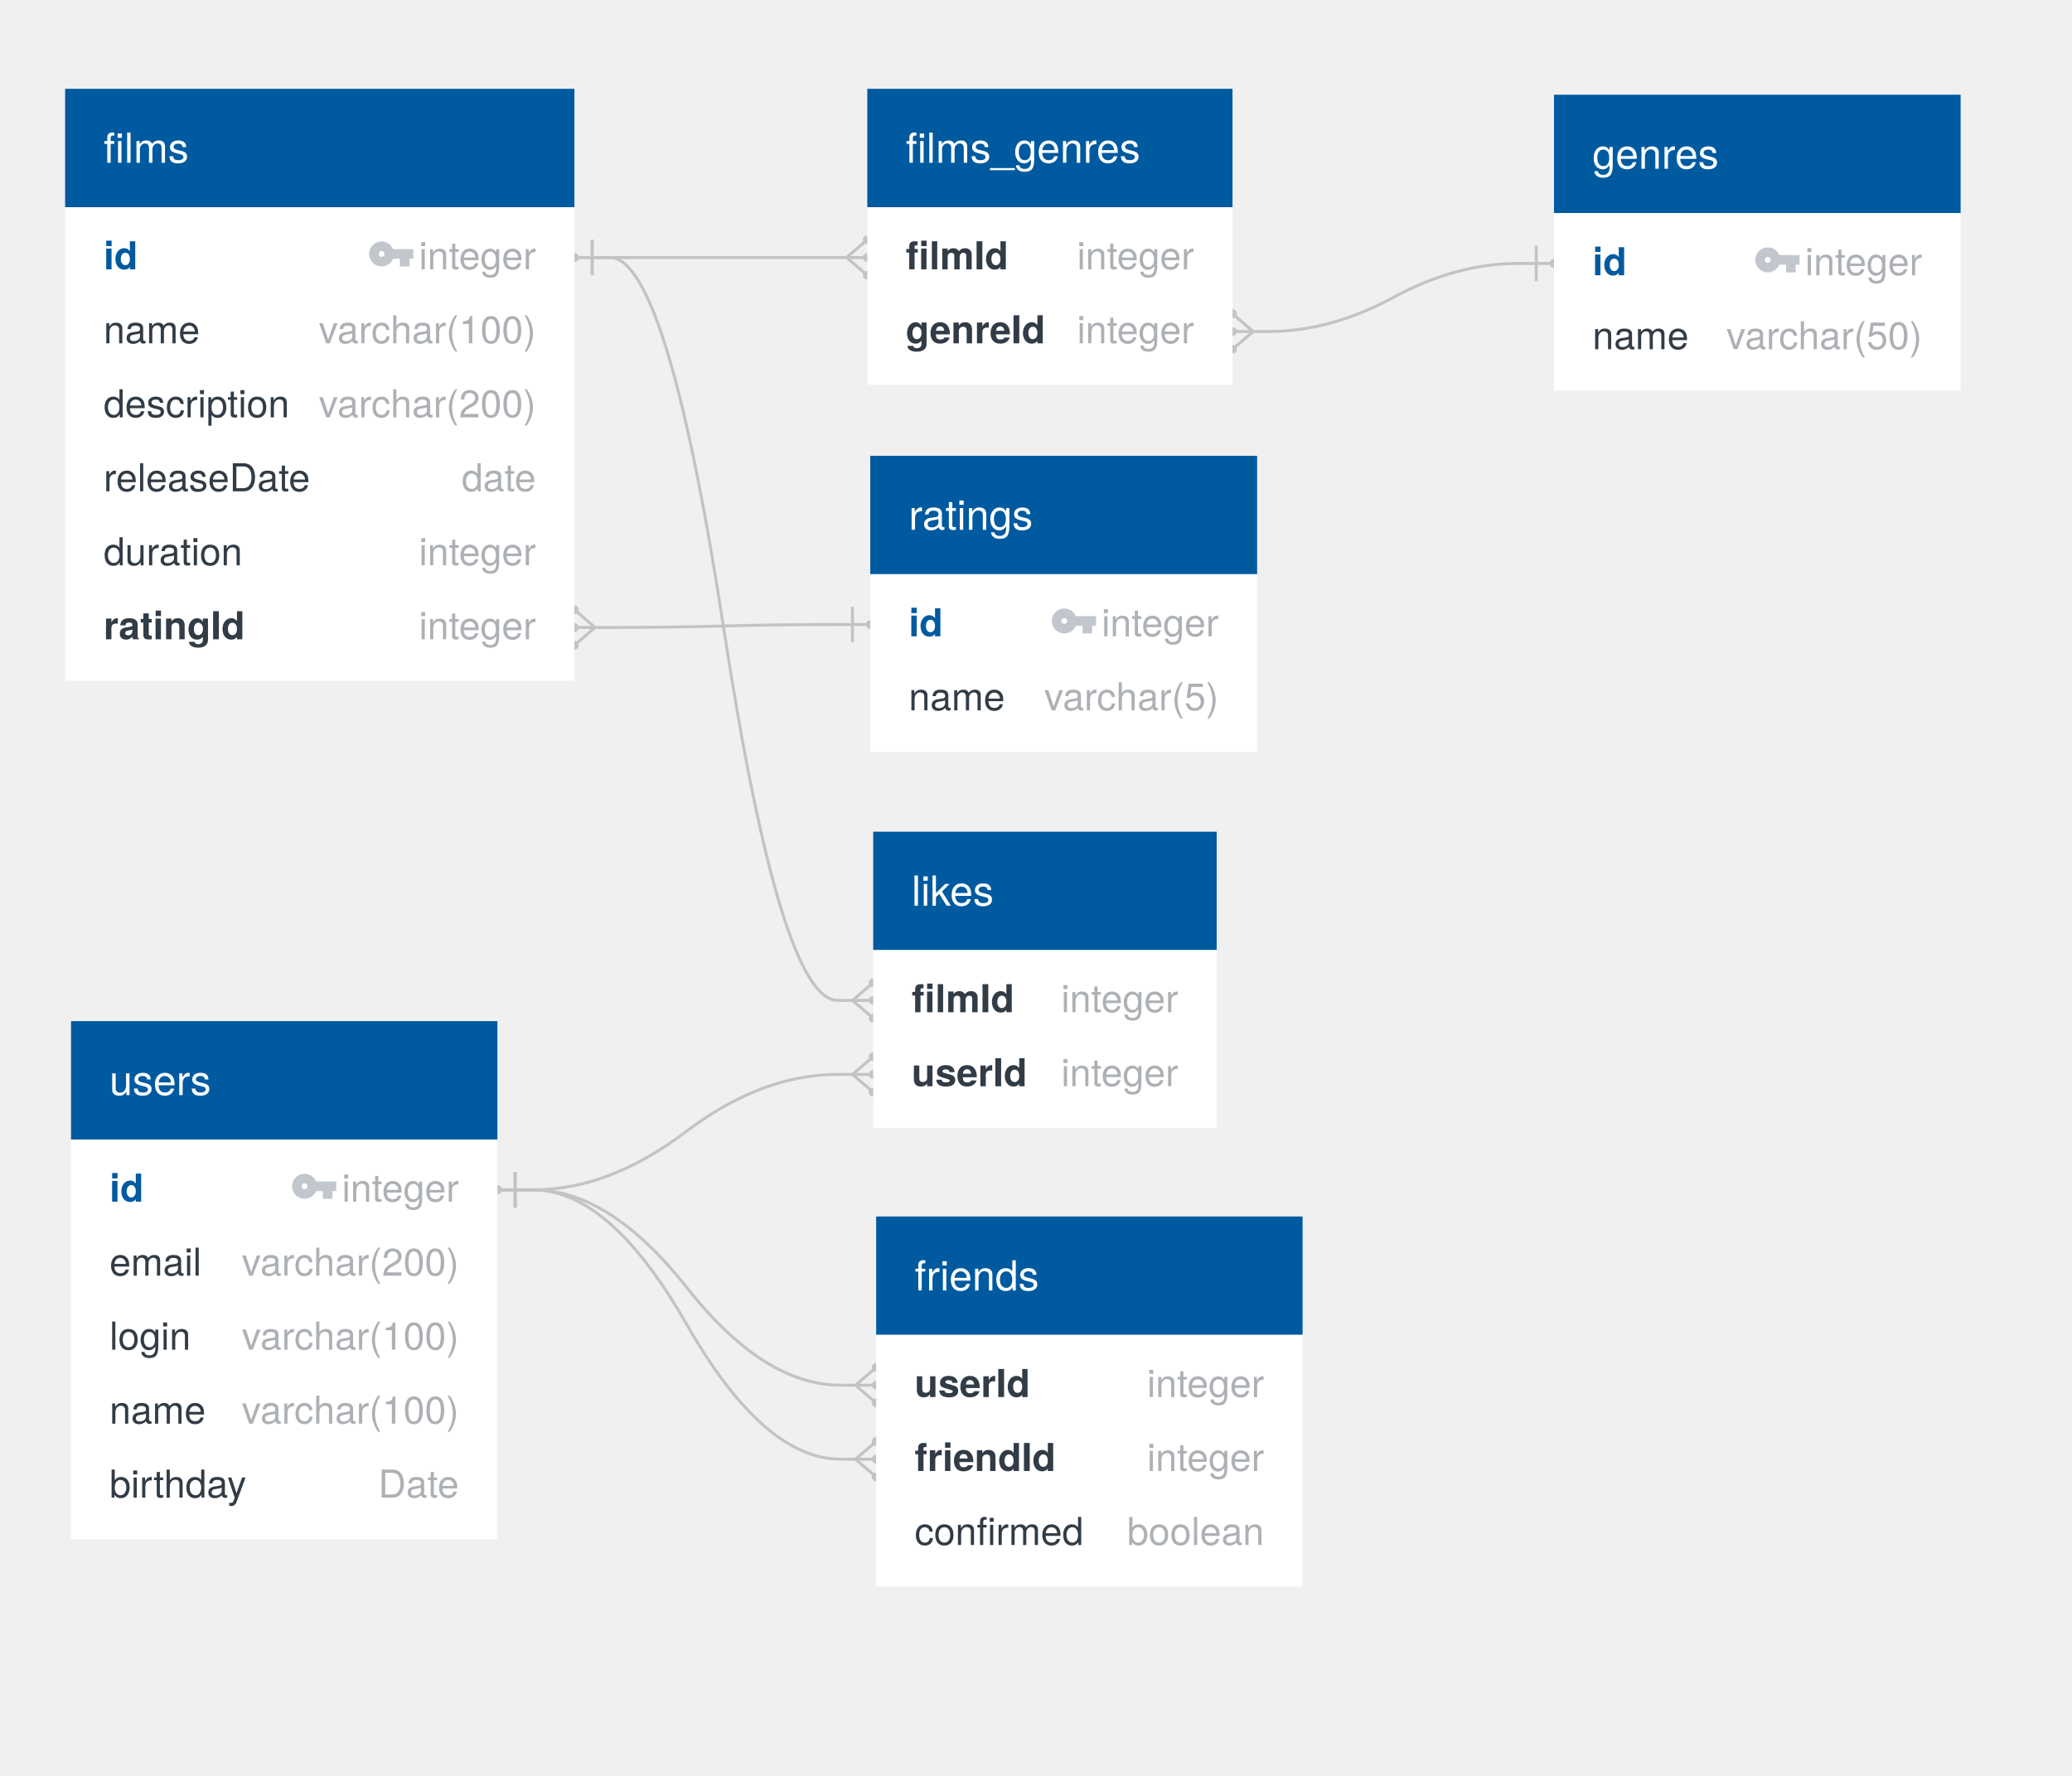
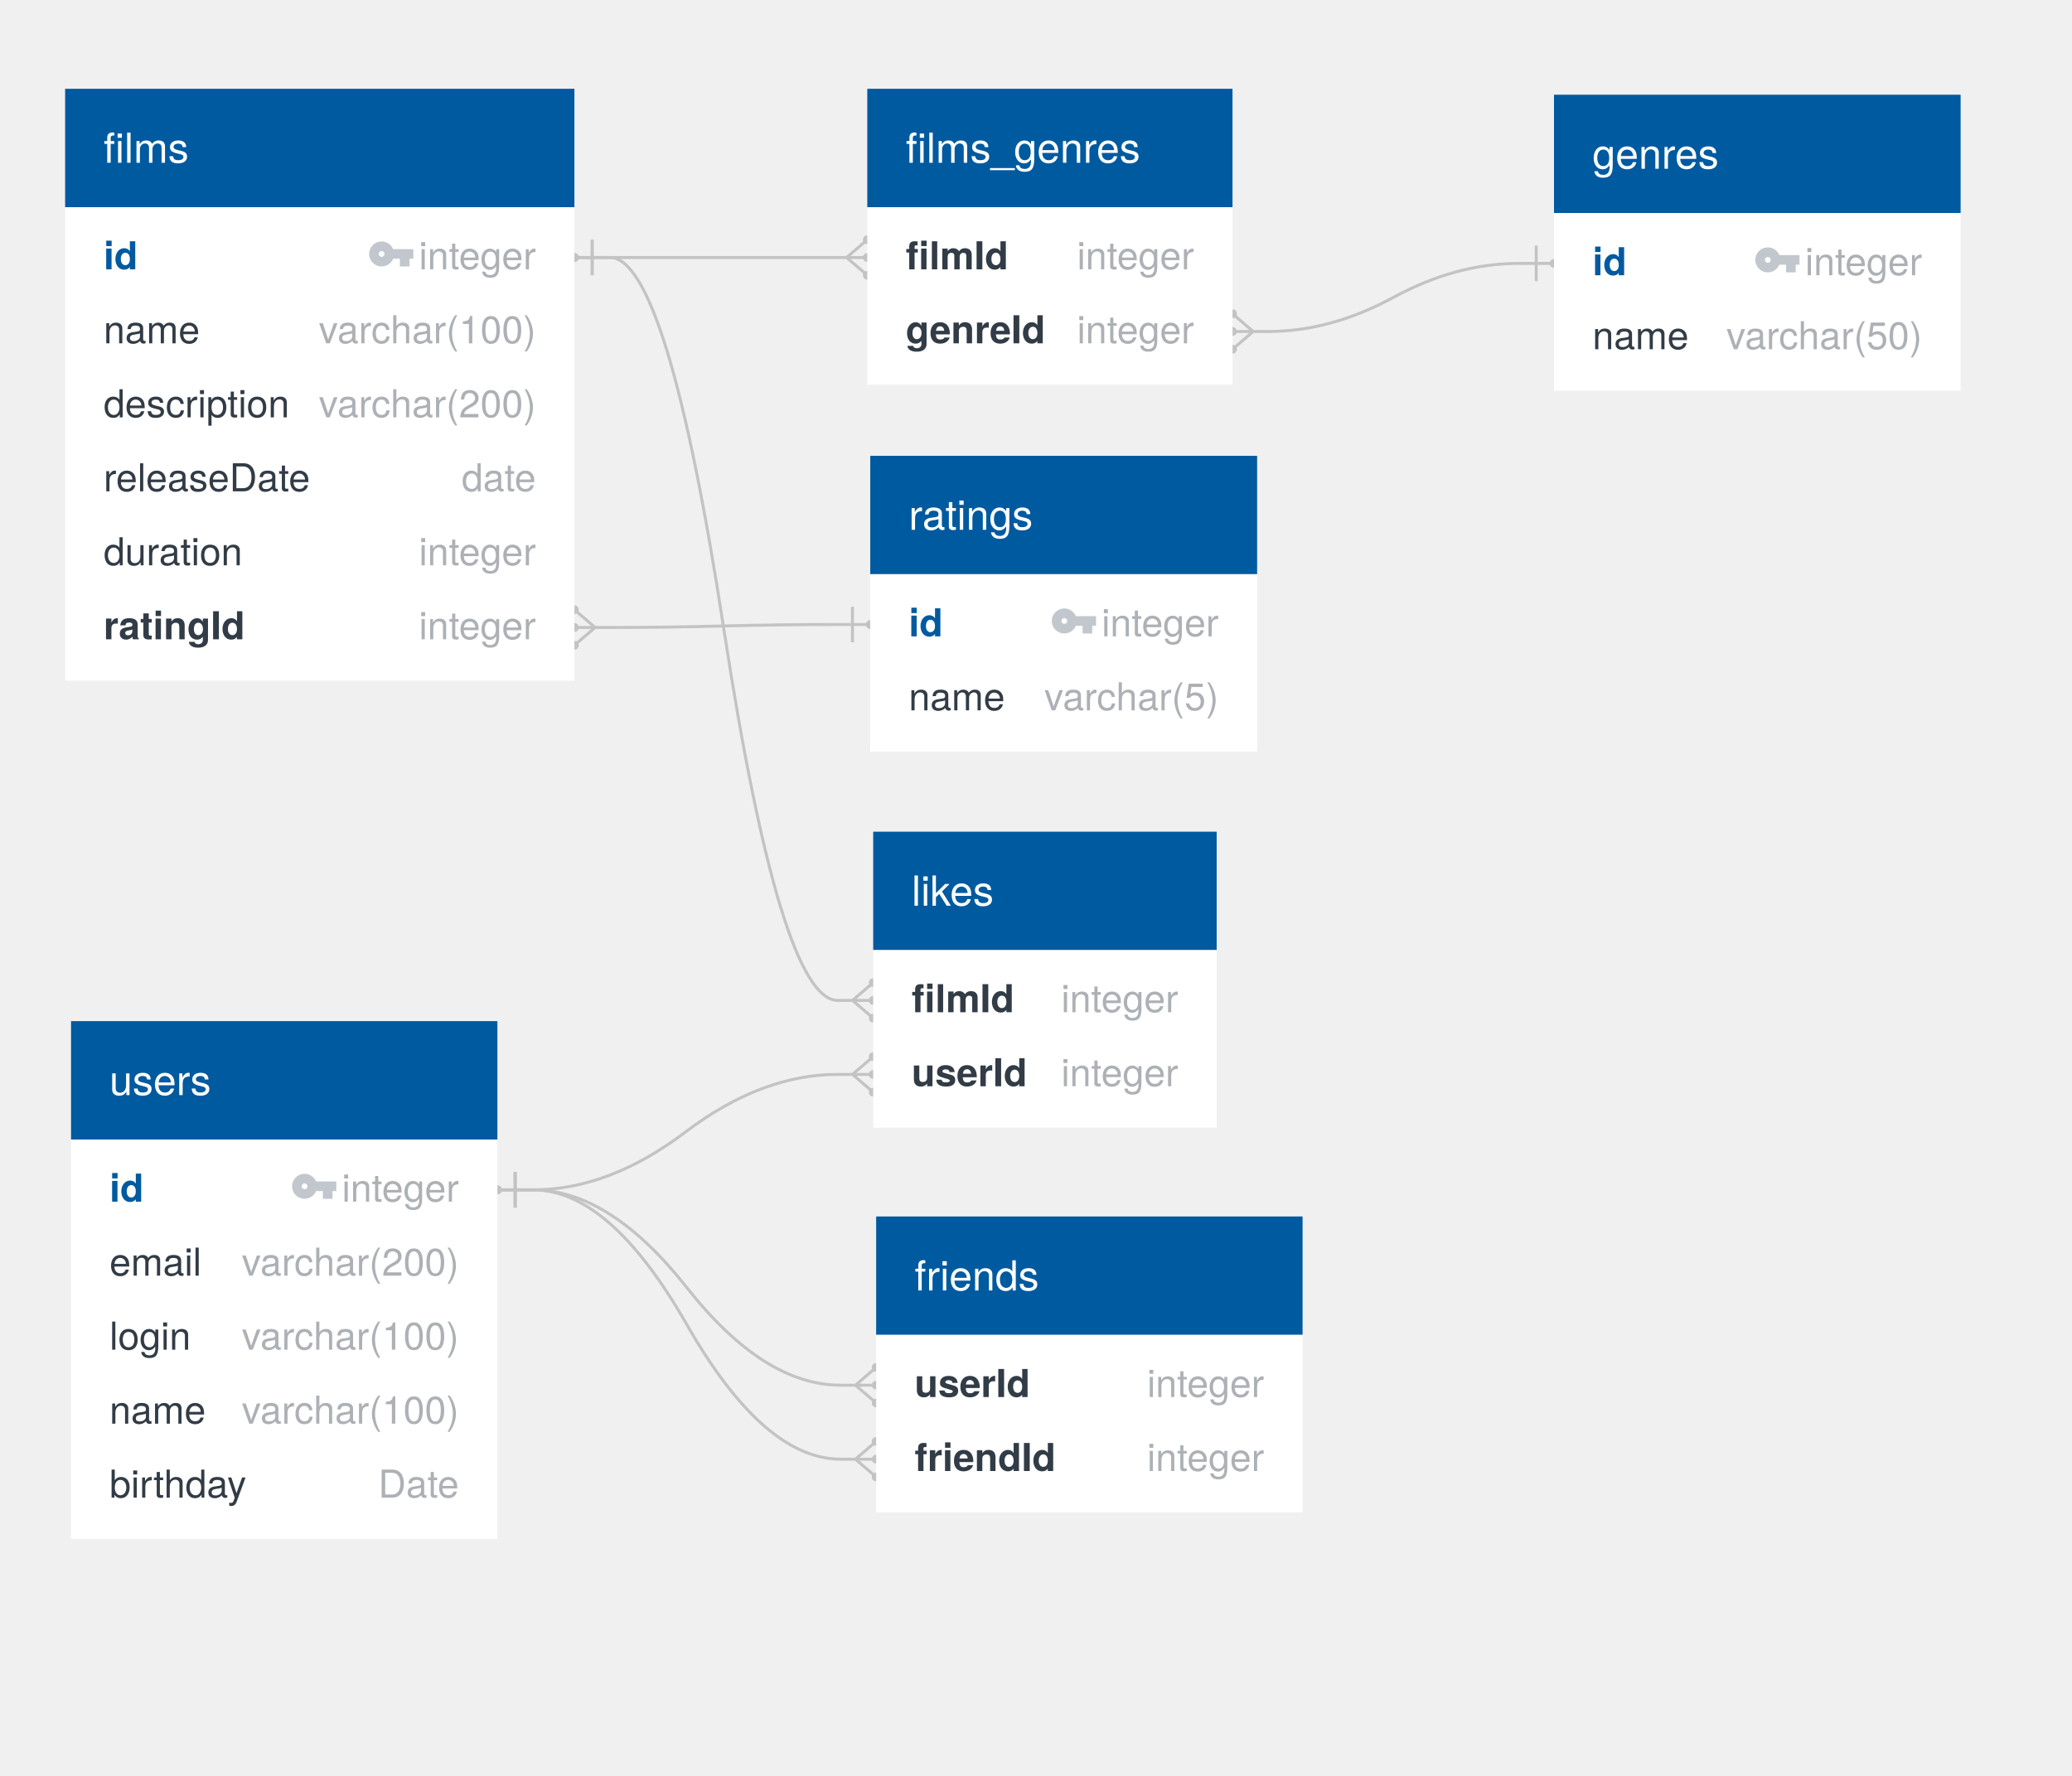
<svg xmlns="http://www.w3.org/2000/svg" viewBox="0 0 700 600" class="diagram-root" style="background: #f5f6f6">
  <style>.diagram-root { font-family: "Helvetica Neue", sans-serif; font-size: 13px; } .t { overflow: visible; } .t-bg { y: 40; fill: #fff;   } .th { fill: #005aa0;   } .tht { fill: #fff; font-size: 14px;  } .tf { fill: #323c46; overflow: visible; } .tf.pk { fill: #005aa0; font-weight: bold; } .tf.fk { font-weight: bold; } .ty { fill: #adb1b5; font-weight: normal; text-anchor: end; } .r { fill: transparent; stroke: #c3c3c3; stroke-width: 1; } .l { stroke: 1; } .i { fill: #c2c7ce; stroke: #c2c7ce; } .i.ix { fill: #afb3b6; stroke: #000; } .fa { fill: transparent; overflow: visible; } .fa .bg.hover { fill: #f7f7f7; } .c { cy: 12; r: 4; stroke: #d2d2dc; fill: #d2d2dc; } .hr { fill: transparent; stroke: #323c46; stroke-opacity: 0.035; stroke-width: 13; } .dc { stroke: #fa5a3c; fill: #fa5a3c; } .x { stroke: white; stroke-width: 1; } .hl .th { fill: #1b9bff; } .hl .tht {  } .fhl .bg { fill: #e7f4ff; } .fhls .bg {  } .r.hl { stroke: #1b9bff; } .dim { opacity: 0.25; }</style>
  <g class="drawing-wrapper" transform="translate(-27, 0) scale(1,1)">
    <g class="rs">
      <path d="M 221.06 212 m -1, 0 a 1,1 0 1,0 2,0 a 1,1 0 1,0 -2,0 M 221.06 212 m -0.5, 0 a 0.5,0.5 0 1,0 1,0 a 0.5,0.5 0 1,0 -1,0  M221.06 212 L221.06 212 233.06 212 M 221.06 218 m -1, 0 a 1,1 0 1,0 2,0 a 1,1 0 1,0 -2,0 M 221.06 218 m -0.5, 0 a 0.5,0.5 0 1,0 1,0 a 0.5,0.5 0 1,0 -1,0  M221.06 218 L221.06 218 228.06 212 221.06 206 M 221.06 206 m -1, 0 a 1,1 0 1,0 2,0 a 1,1 0 1,0 -2,0 M 221.06 206 m -0.5, 0 a 0.5,0.5 0 1,0 1,0 a 0.5,0.5 0 1,0 -1,0  M233.06 212 Q 252.05 212, 271.03 211.5 T 309 211 M 321 211 m -1, 0 a 1,1 0 1,0 2,0 a 1,1 0 1,0 -2,0 M 321 211 m -0.5, 0 a 0.5,0.5 0 1,0 1,0 a 0.5,0.5 0 1,0 -1,0  M321 211 L321 211 309 211 M315 217 L315 217 315 205" id="h1692899033" class="r" />
      <path d="M 322 338 m -1, 0 a 1,1 0 1,0 2,0 a 1,1 0 1,0 -2,0 M 322 338 m -0.5, 0 a 0.5,0.5 0 1,0 1,0 a 0.5,0.5 0 1,0 -1,0  M322 338 L322 338 310 338 M 322 344 m -1, 0 a 1,1 0 1,0 2,0 a 1,1 0 1,0 -2,0 M 322 344 m -0.5, 0 a 0.5,0.5 0 1,0 1,0 a 0.5,0.5 0 1,0 -1,0  M322 344 L322 344 315 338 322 332 M 322 332 m -1, 0 a 1,1 0 1,0 2,0 a 1,1 0 1,0 -2,0 M 322 332 m -0.5, 0 a 0.5,0.5 0 1,0 1,0 a 0.5,0.5 0 1,0 -1,0  M310 338 Q 290.77 338, 271.53 212.5 T 233.06 87 M 221.06 87 m -1, 0 a 1,1 0 1,0 2,0 a 1,1 0 1,0 -2,0 M 221.06 87 m -0.5, 0 a 0.5,0.5 0 1,0 1,0 a 0.5,0.5 0 1,0 -1,0  M221.06 87 L221.06 87 233.06 87 M227.06 93 L227.06 93 227.06 81" id="h3448350358" class="r" />
      <path d="M 322 363 m -1, 0 a 1,1 0 1,0 2,0 a 1,1 0 1,0 -2,0 M 322 363 m -0.5, 0 a 0.5,0.5 0 1,0 1,0 a 0.5,0.5 0 1,0 -1,0  M322 363 L322 363 310 363 M 322 369 m -1, 0 a 1,1 0 1,0 2,0 a 1,1 0 1,0 -2,0 M 322 369 m -0.5, 0 a 0.5,0.5 0 1,0 1,0 a 0.5,0.5 0 1,0 -1,0  M322 369 L322 369 315 363 322 357 M 322 357 m -1, 0 a 1,1 0 1,0 2,0 a 1,1 0 1,0 -2,0 M 322 357 m -0.5, 0 a 0.5,0.5 0 1,0 1,0 a 0.5,0.5 0 1,0 -1,0  M310 363 Q 284.26 363, 258.52 382.5 T 207.04 402 M 195.04 402 m -1, 0 a 1,1 0 1,0 2,0 a 1,1 0 1,0 -2,0 M 195.04 402 m -0.5, 0 a 0.5,0.5 0 1,0 1,0 a 0.5,0.5 0 1,0 -1,0  M195.04 402 L195.04 402 207.04 402 M201.04 408 L201.04 408 201.04 396" id="h1626969398" class="r" />
      <path d="M 320 87 m -1, 0 a 1,1 0 1,0 2,0 a 1,1 0 1,0 -2,0 M 320 87 m -0.5, 0 a 0.5,0.5 0 1,0 1,0 a 0.5,0.5 0 1,0 -1,0  M320 87 L320 87 308 87 M 320 93 m -1, 0 a 1,1 0 1,0 2,0 a 1,1 0 1,0 -2,0 M 320 93 m -0.5, 0 a 0.5,0.5 0 1,0 1,0 a 0.5,0.5 0 1,0 -1,0  M320 93 L320 93 313 87 320 81 M 320 81 m -1, 0 a 1,1 0 1,0 2,0 a 1,1 0 1,0 -2,0 M 320 81 m -0.5, 0 a 0.5,0.5 0 1,0 1,0 a 0.5,0.5 0 1,0 -1,0  M308 87 Q 289.27 87, 270.53 87 T 233.06 87 M 221.06 87 m -1, 0 a 1,1 0 1,0 2,0 a 1,1 0 1,0 -2,0 M 221.06 87 m -0.5, 0 a 0.5,0.5 0 1,0 1,0 a 0.5,0.5 0 1,0 -1,0  M221.06 87 L221.06 87 233.06 87 M227.06 93 L227.06 93 227.06 81" id="h3600536776" class="r" />
      <path d="M 443.39 112 m -1, 0 a 1,1 0 1,0 2,0 a 1,1 0 1,0 -2,0 M 443.39 112 m -0.5, 0 a 0.5,0.5 0 1,0 1,0 a 0.5,0.5 0 1,0 -1,0  M443.39 112 L443.39 112 455.39 112 M 443.39 118 m -1, 0 a 1,1 0 1,0 2,0 a 1,1 0 1,0 -2,0 M 443.39 118 m -0.5, 0 a 0.5,0.5 0 1,0 1,0 a 0.5,0.5 0 1,0 -1,0  M443.39 118 L443.39 118 450.39 112 443.39 106 M 443.39 106 m -1, 0 a 1,1 0 1,0 2,0 a 1,1 0 1,0 -2,0 M 443.39 106 m -0.5, 0 a 0.5,0.5 0 1,0 1,0 a 0.5,0.5 0 1,0 -1,0  M455.39 112 Q 476.54 112, 497.7 100.5 T 540 89 M 552 89 m -1, 0 a 1,1 0 1,0 2,0 a 1,1 0 1,0 -2,0 M 552 89 m -0.5, 0 a 0.5,0.5 0 1,0 1,0 a 0.5,0.5 0 1,0 -1,0  M552 89 L552 89 540 89 M546 95 L546 95 546 83" id="h4261757432" class="r" />
      <path d="M 323 468 m -1, 0 a 1,1 0 1,0 2,0 a 1,1 0 1,0 -2,0 M 323 468 m -0.5, 0 a 0.5,0.5 0 1,0 1,0 a 0.5,0.5 0 1,0 -1,0  M323 468 L323 468 311 468 M 323 474 m -1, 0 a 1,1 0 1,0 2,0 a 1,1 0 1,0 -2,0 M 323 474 m -0.5, 0 a 0.5,0.5 0 1,0 1,0 a 0.5,0.5 0 1,0 -1,0  M323 474 L323 474 316 468 323 462 M 323 462 m -1, 0 a 1,1 0 1,0 2,0 a 1,1 0 1,0 -2,0 M 323 462 m -0.5, 0 a 0.5,0.5 0 1,0 1,0 a 0.5,0.5 0 1,0 -1,0  M311 468 Q 285.01 468, 259.02 435 T 207.04 402 M 195.04 402 m -1, 0 a 1,1 0 1,0 2,0 a 1,1 0 1,0 -2,0 M 195.04 402 m -0.5, 0 a 0.5,0.5 0 1,0 1,0 a 0.5,0.5 0 1,0 -1,0  M195.04 402 L195.04 402 207.04 402 M201.04 408 L201.04 408 201.04 396" id="h4209587069" class="r" />
      <path d="M 323 493 m -1, 0 a 1,1 0 1,0 2,0 a 1,1 0 1,0 -2,0 M 323 493 m -0.5, 0 a 0.5,0.5 0 1,0 1,0 a 0.5,0.5 0 1,0 -1,0  M323 493 L323 493 311 493 M 323 499 m -1, 0 a 1,1 0 1,0 2,0 a 1,1 0 1,0 -2,0 M 323 499 m -0.5, 0 a 0.5,0.5 0 1,0 1,0 a 0.5,0.5 0 1,0 -1,0  M323 499 L323 499 316 493 323 487 M 323 487 m -1, 0 a 1,1 0 1,0 2,0 a 1,1 0 1,0 -2,0 M 323 487 m -0.5, 0 a 0.5,0.5 0 1,0 1,0 a 0.5,0.5 0 1,0 -1,0  M311 493 Q 285.01 493, 259.02 447.5 T 207.04 402 M 195.04 402 m -1, 0 a 1,1 0 1,0 2,0 a 1,1 0 1,0 -2,0 M 195.04 402 m -0.5, 0 a 0.5,0.5 0 1,0 1,0 a 0.5,0.5 0 1,0 -1,0  M195.04 402 L195.04 402 207.04 402 M201.04 408 L201.04 408 201.04 396" id="h2653012751" class="r" />
    </g>
    <g class="hrs" />
    <g class="ts">
      <svg width="172.06" height="200" x="49" y="30" id="h2744470858" class="t">
        <rect height="40" width="172.06" class="th" />
        <text x="13" y="25" class="tht">films</text>
        <rect height="160" width="172.06" class="t-bg" y="40" />
        <text x="13" y="61" class="tf pk">id<tspan x="159.06" class="ty">integer</tspan>
        </text>
        <path d="M7,14A2,2 0 0,1 5,12A2,2 0 0,1 7,10A2,2 0 0,1 9,12A2,2 0 0,1 7,14M12.65,10C11.83,7.67 9.61,6 7, 6A6, 6 0 0, 0 1, 12A6, 6 0 0, 0 7, 18C9.61, 18 11.83, 16.33 12.65, 14H17V18H21V14H23V10H12.65Z" class="i pk" transform="translate(102.3686, 48) scale(0.65)" />
        <text x="13" y="86" class="tf">name<tspan x="159.06" class="ty">varchar(100)</tspan>
        </text>
        <text x="13" y="111" class="tf">description<tspan x="159.06" class="ty">varchar(200)</tspan>
        </text>
        <text x="13" y="136" class="tf">releaseDate<tspan x="159.06" class="ty">date</tspan>
        </text>
        <text x="13" y="161" class="tf">duration<tspan x="159.06" class="ty">integer</tspan>
        </text>
        <text x="13" y="186" class="tf fk">ratingId<tspan x="159.06" class="ty">integer</tspan>
        </text>
      </svg>
      <svg width="137.37" height="100" x="552" y="32" id="h807582512" class="t">
        <rect height="40" width="137.37" class="th" />
        <text x="13" y="25" class="tht">genres</text>
        <rect height="60" width="137.37" class="t-bg" y="40" />
        <text x="13" y="61" class="tf pk">id<tspan x="124.37" class="ty">integer</tspan>
        </text>
        <path d="M7,14A2,2 0 0,1 5,12A2,2 0 0,1 7,10A2,2 0 0,1 9,12A2,2 0 0,1 7,14M12.65,10C11.83,7.67 9.61,6 7, 6A6, 6 0 0, 0 1, 12A6, 6 0 0, 0 7, 18C9.61, 18 11.83, 16.33 12.65, 14H17V18H21V14H23V10H12.65Z" class="i pk" transform="translate(67.67859, 48) scale(0.65)" />
        <text x="13" y="86" class="tf">name<tspan x="124.37" class="ty">varchar(50)</tspan>
        </text>
      </svg>
      <svg width="123.39" height="100" x="320" y="30" id="h1991445889" class="t">
        <rect height="40" width="123.39" class="th" />
        <text x="13" y="25" class="tht">films_genres</text>
        <rect height="60" width="123.39" class="t-bg" y="40" />
        <text x="13" y="61" class="tf fk">filmId<tspan x="110.39" class="ty">integer</tspan>
        </text>
        <text x="13" y="86" class="tf fk">genreId<tspan x="110.39" class="ty">integer</tspan>
        </text>
      </svg>
      <svg width="130.7" height="100" x="321" y="154" id="h3920516257" class="t">
        <rect height="40" width="130.7" class="th" />
        <text x="13" y="25" class="tht">ratings</text>
        <rect height="60" width="130.7" class="t-bg" y="40" />
        <text x="13" y="61" class="tf pk">id<tspan x="117.7" class="ty">integer</tspan>
        </text>
        <path d="M7,14A2,2 0 0,1 5,12A2,2 0 0,1 7,10A2,2 0 0,1 9,12A2,2 0 0,1 7,14M12.65,10C11.83,7.67 9.61,6 7, 6A6, 6 0 0, 0 1, 12A6, 6 0 0, 0 7, 18C9.61, 18 11.83, 16.33 12.65, 14H17V18H21V14H23V10H12.65Z" class="i pk" transform="translate(61.00859, 48) scale(0.65)" />
        <text x="13" y="86" class="tf">name<tspan x="117.7" class="ty">varchar(5)</tspan>
        </text>
      </svg>
      <svg width="116.04" height="100" x="322" y="281" id="h334751877" class="t">
        <rect height="40" width="116.04" class="th" />
        <text x="13" y="25" class="tht">likes</text>
        <rect height="60" width="116.04" class="t-bg" y="40" />
        <text x="13" y="61" class="tf fk">filmId<tspan x="103.04" class="ty">integer</tspan>
        </text>
        <text x="13" y="86" class="tf fk">userId<tspan x="103.04" class="ty">integer</tspan>
        </text>
      </svg>
      <svg width="144.06" height="125" x="323" y="411" id="h3329144637" class="t">
        <rect height="40" width="144.06" class="th" />
        <text x="13" y="25" class="tht">friends</text>
-         <rect height="85" width="144.06" class="t-bg" y="40" />
+         <rect height="60" width="144.06" class="t-bg" y="40" />
        <text x="13" y="61" class="tf fk">userId<tspan x="131.06" class="ty">integer</tspan>
        </text>
        <text x="13" y="86" class="tf fk">friendId<tspan x="131.06" class="ty">integer</tspan>
-         </text>
-         <text x="13" y="111" class="tf">confirmed<tspan x="131.06" class="ty">boolean</tspan>
        </text>
      </svg>
      <svg width="144.04" height="175" x="51" y="345" id="h1537667952" class="t">
        <rect height="40" width="144.04" class="th" />
        <text x="13" y="25" class="tht">users</text>
        <rect height="135" width="144.04" class="t-bg" y="40" />
        <text x="13" y="61" class="tf pk">id<tspan x="131.04" class="ty">integer</tspan>
        </text>
        <path d="M7,14A2,2 0 0,1 5,12A2,2 0 0,1 7,10A2,2 0 0,1 9,12A2,2 0 0,1 7,14M12.65,10C11.83,7.67 9.61,6 7, 6A6, 6 0 0, 0 1, 12A6, 6 0 0, 0 7, 18C9.61, 18 11.83, 16.33 12.65, 14H17V18H21V14H23V10H12.65Z" class="i pk" transform="translate(74.34859, 48) scale(0.65)" />
        <text x="13" y="86" class="tf">email<tspan x="131.04" class="ty">varchar(200)</tspan>
        </text>
        <text x="13" y="111" class="tf">login<tspan x="131.04" class="ty">varchar(100)</tspan>
        </text>
        <text x="13" y="136" class="tf">name<tspan x="131.04" class="ty">varchar(100)</tspan>
        </text>
        <text x="13" y="161" class="tf">birthday<tspan x="131.04" class="ty">Date</tspan>
        </text>
      </svg>
    </g>
  </g>
</svg>
